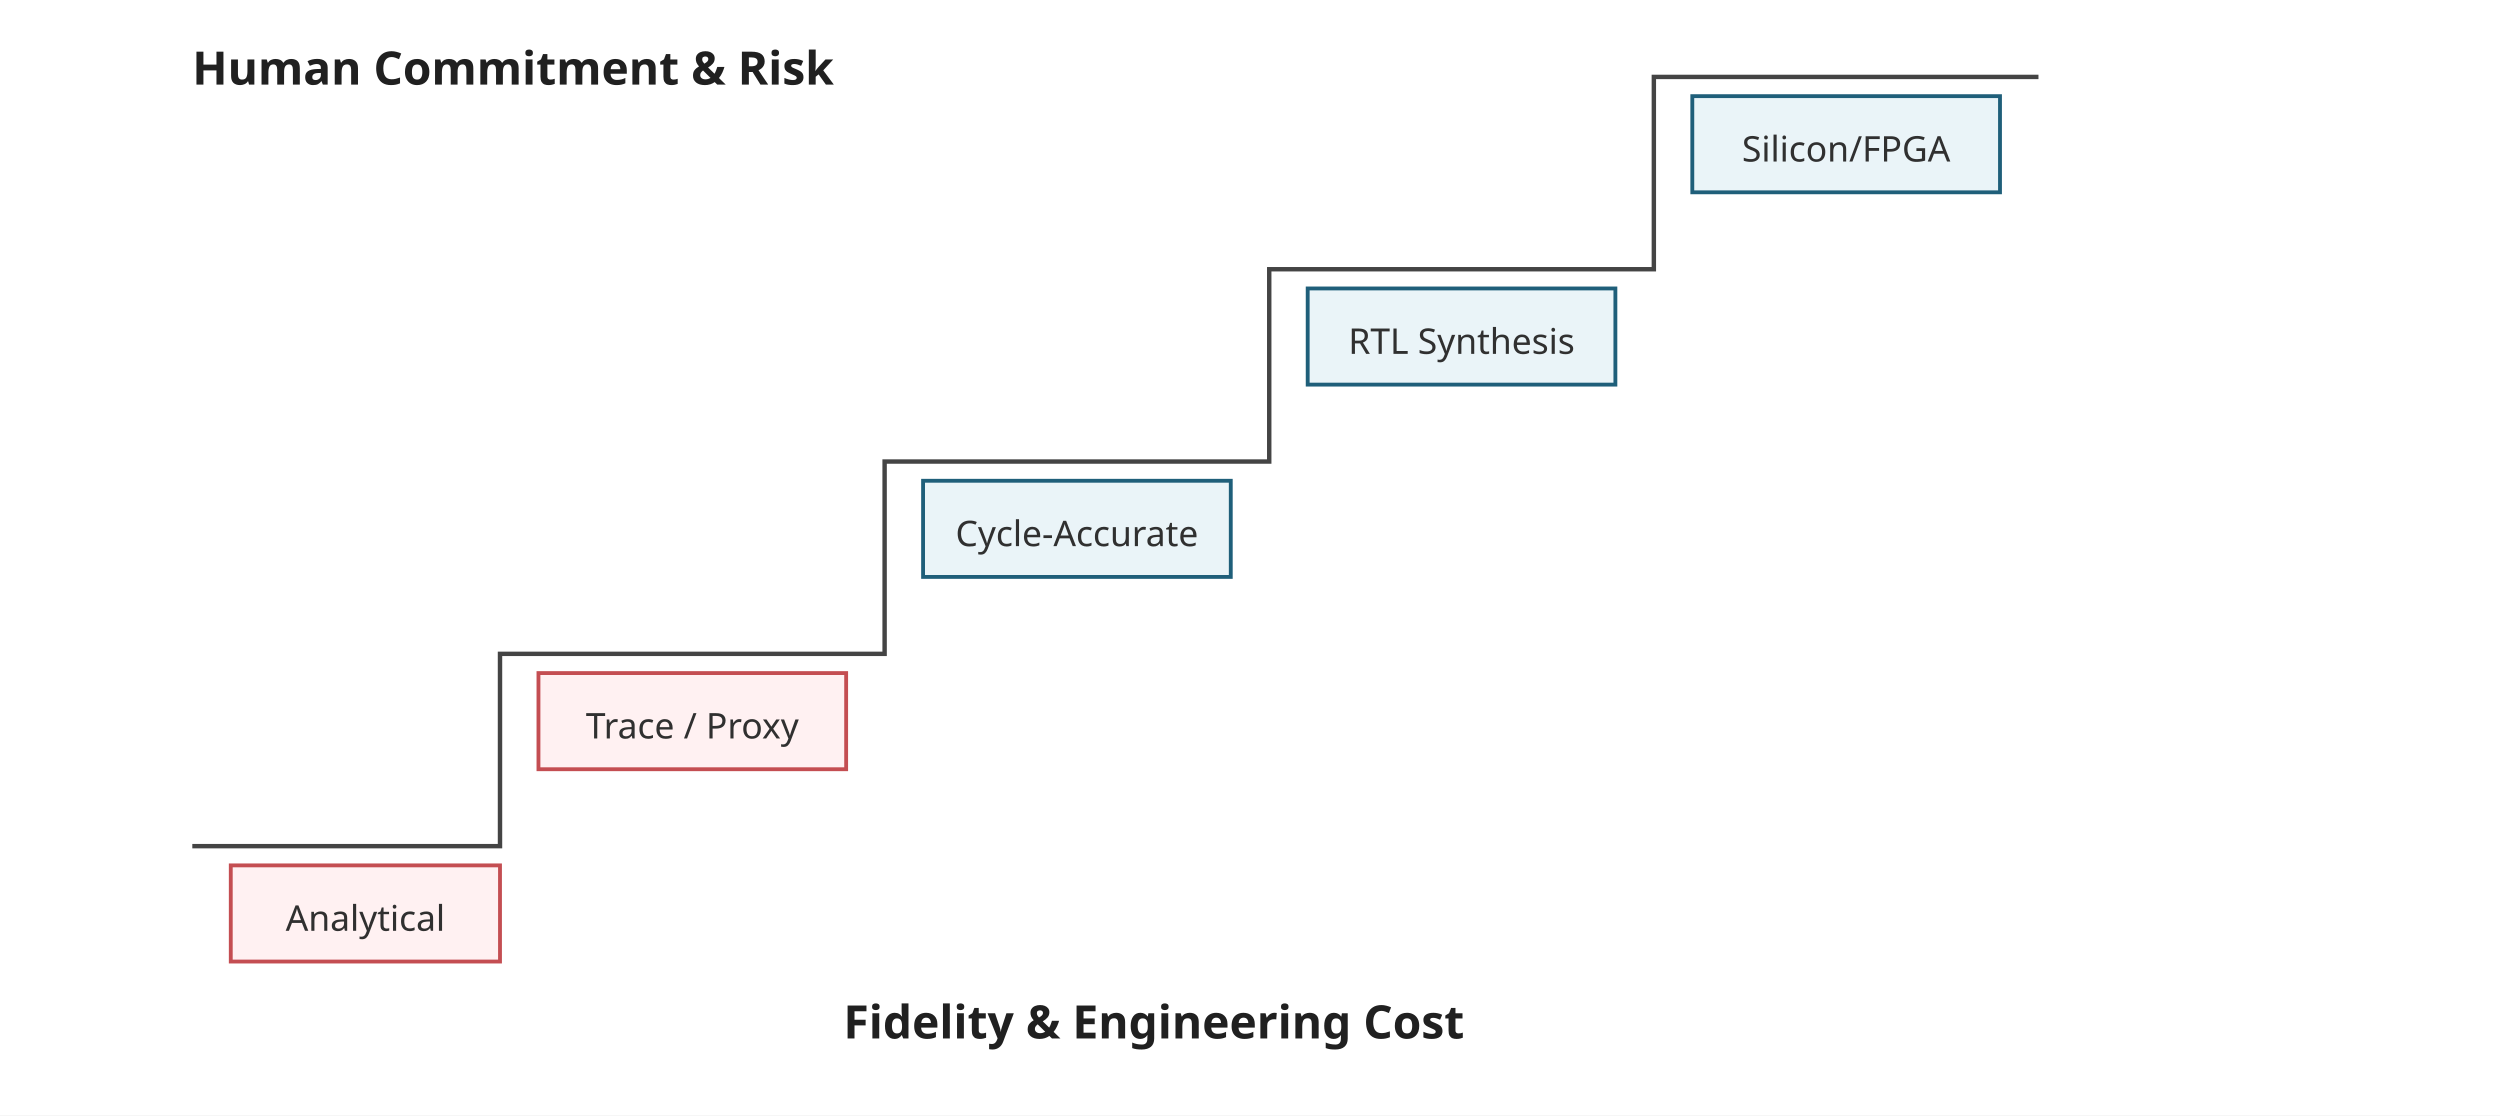
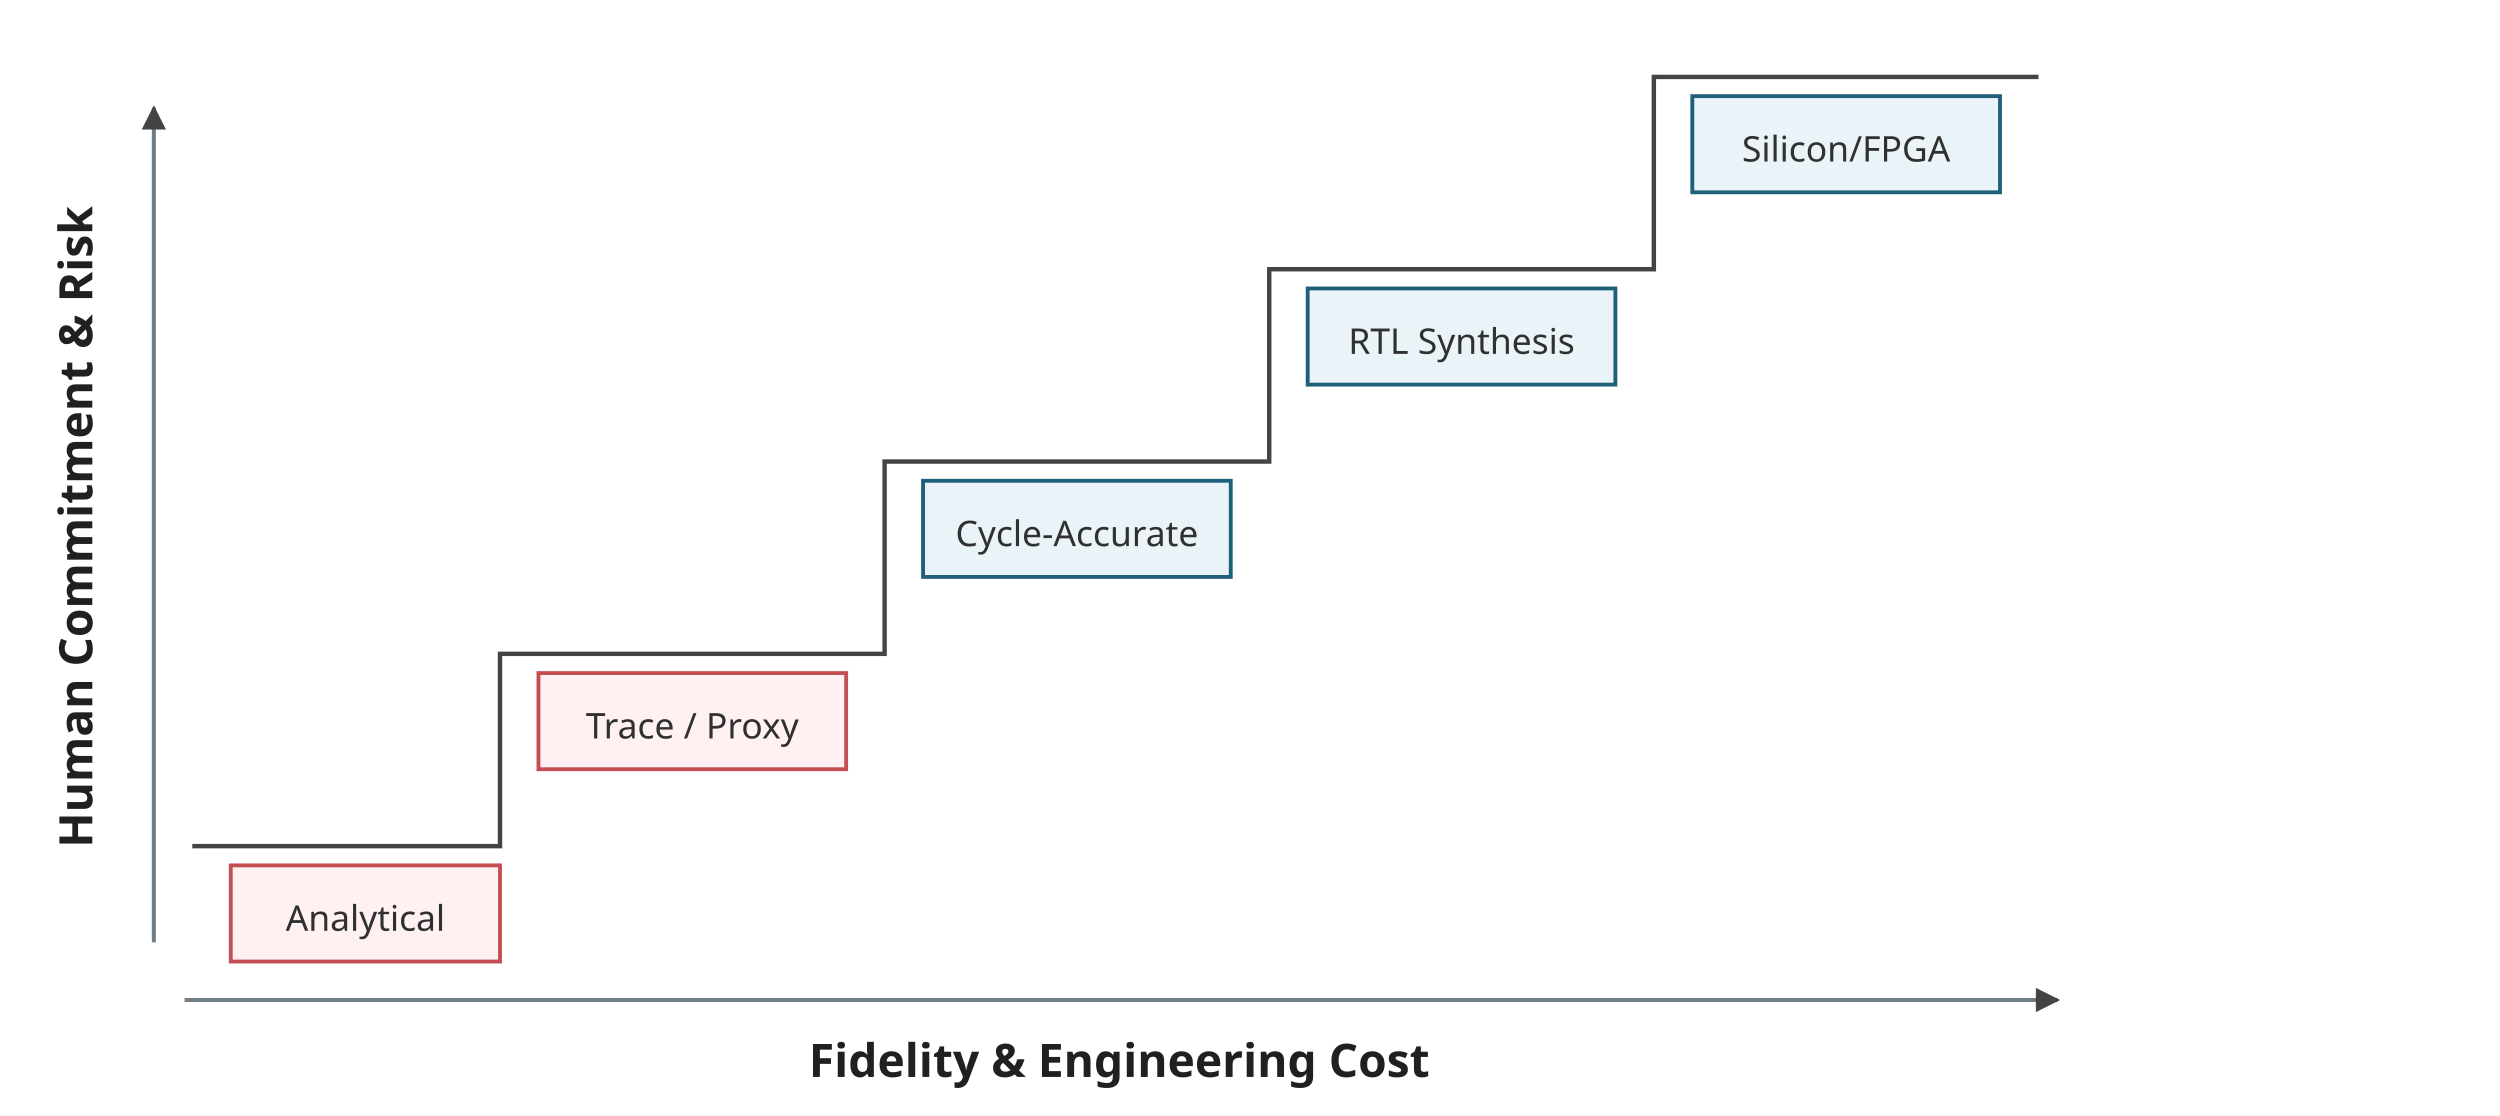
<svg xmlns="http://www.w3.org/2000/svg" viewBox="50 60 650 290" role="img">
  <defs>
    <marker id="arrow" viewBox="0 0 10 10" refX="9" refY="5" markerWidth="6" markerHeight="6" orient="auto-start-reverse">
      <path d="M 0 0 L 10 5 L 0 10 z" fill="#444444" />
    </marker>
    <style>
      .font { font-family: sans-serif; }
      .title { font-size: 16px; font-weight: 700; fill: #202020; }
      .label { font-size: 14.4px; font-weight: 700; fill: #202020; }
      .label-white { font-size: 14.4px; font-weight: 700; fill: #FFFFFF; }
      .small { font-size: 9.2px; fill: #303030; }
      .center { font-size: 12.0px; font-weight: 700; fill: #202020; }
      .note { font-size: 10.4px; font-weight: 700; fill: #1F5F7A; }
      .muted { font-size: 8.8px; fill: #555555; }
      .line { stroke: #444444; stroke-width: 1.15; fill: none; }
      .line-dashed { stroke: #444444; stroke-width: 1.15; fill: none; stroke-dasharray: 4,4; }
      .thin { stroke: #6F7E86; stroke-width: 1.05; fill: none; }
      .arrow-end { marker-end: url(#arrow); }
    </style>
  </defs>
  <rect x="50" y="60" width="650" height="290" fill="#FFFFFF" />
  <g class="font">
    <path class="line" d="M 100 280 L 180 280 L 180 230 L 280 230 L 280 180 L 380 180 L 380 130 L 480 130 L 480 80 L 580 80" stroke-width="2" />
    <rect x="110" y="285" width="70" height="25" fill="#FFF1F2" stroke="#C44E52" />
    <text class="small" x="145" y="302" text-anchor="middle">Analytical</text>
    <rect x="190" y="235" width="80" height="25" fill="#FFF1F2" stroke="#C44E52" />
    <text class="small" x="230" y="252" text-anchor="middle">Trace / Proxy</text>
    <rect x="290" y="185" width="80" height="25" fill="#EAF4F8" stroke="#1F5F7A" />
    <text class="small" x="330" y="202" text-anchor="middle">Cycle-Accurate</text>
    <rect x="390" y="135" width="80" height="25" fill="#EAF4F8" stroke="#1F5F7A" />
    <text class="small" x="430" y="152" text-anchor="middle">RTL Synthesis</text>
    <rect x="490" y="85" width="80" height="25" fill="#EAF4F8" stroke="#1F5F7A" />
    <text class="small" x="530" y="102" text-anchor="middle">Silicon/FPGA</text>
-     <text class="center" x="350" y="330" text-anchor="middle">Fidelity &amp; Engineering Cost</text>
-     <text class="center" x="100" y="82" text-anchor="start">Human Commitment &amp; Risk</text>
+     <line class="thin" x1="90" y1="305" x2="90" y2="88" marker-end="url(#arrow)" />
+     <line class="thin" x1="98" y1="320" x2="585" y2="320" marker-end="url(#arrow)" />
+     <text class="center" x="341" y="340" text-anchor="middle">Fidelity &amp; Engineering Cost</text>
+     <text class="center" transform="rotate(-90 74 197)" x="74" y="197" text-anchor="middle">Human Commitment &amp; Risk</text>
  </g>
</svg>
